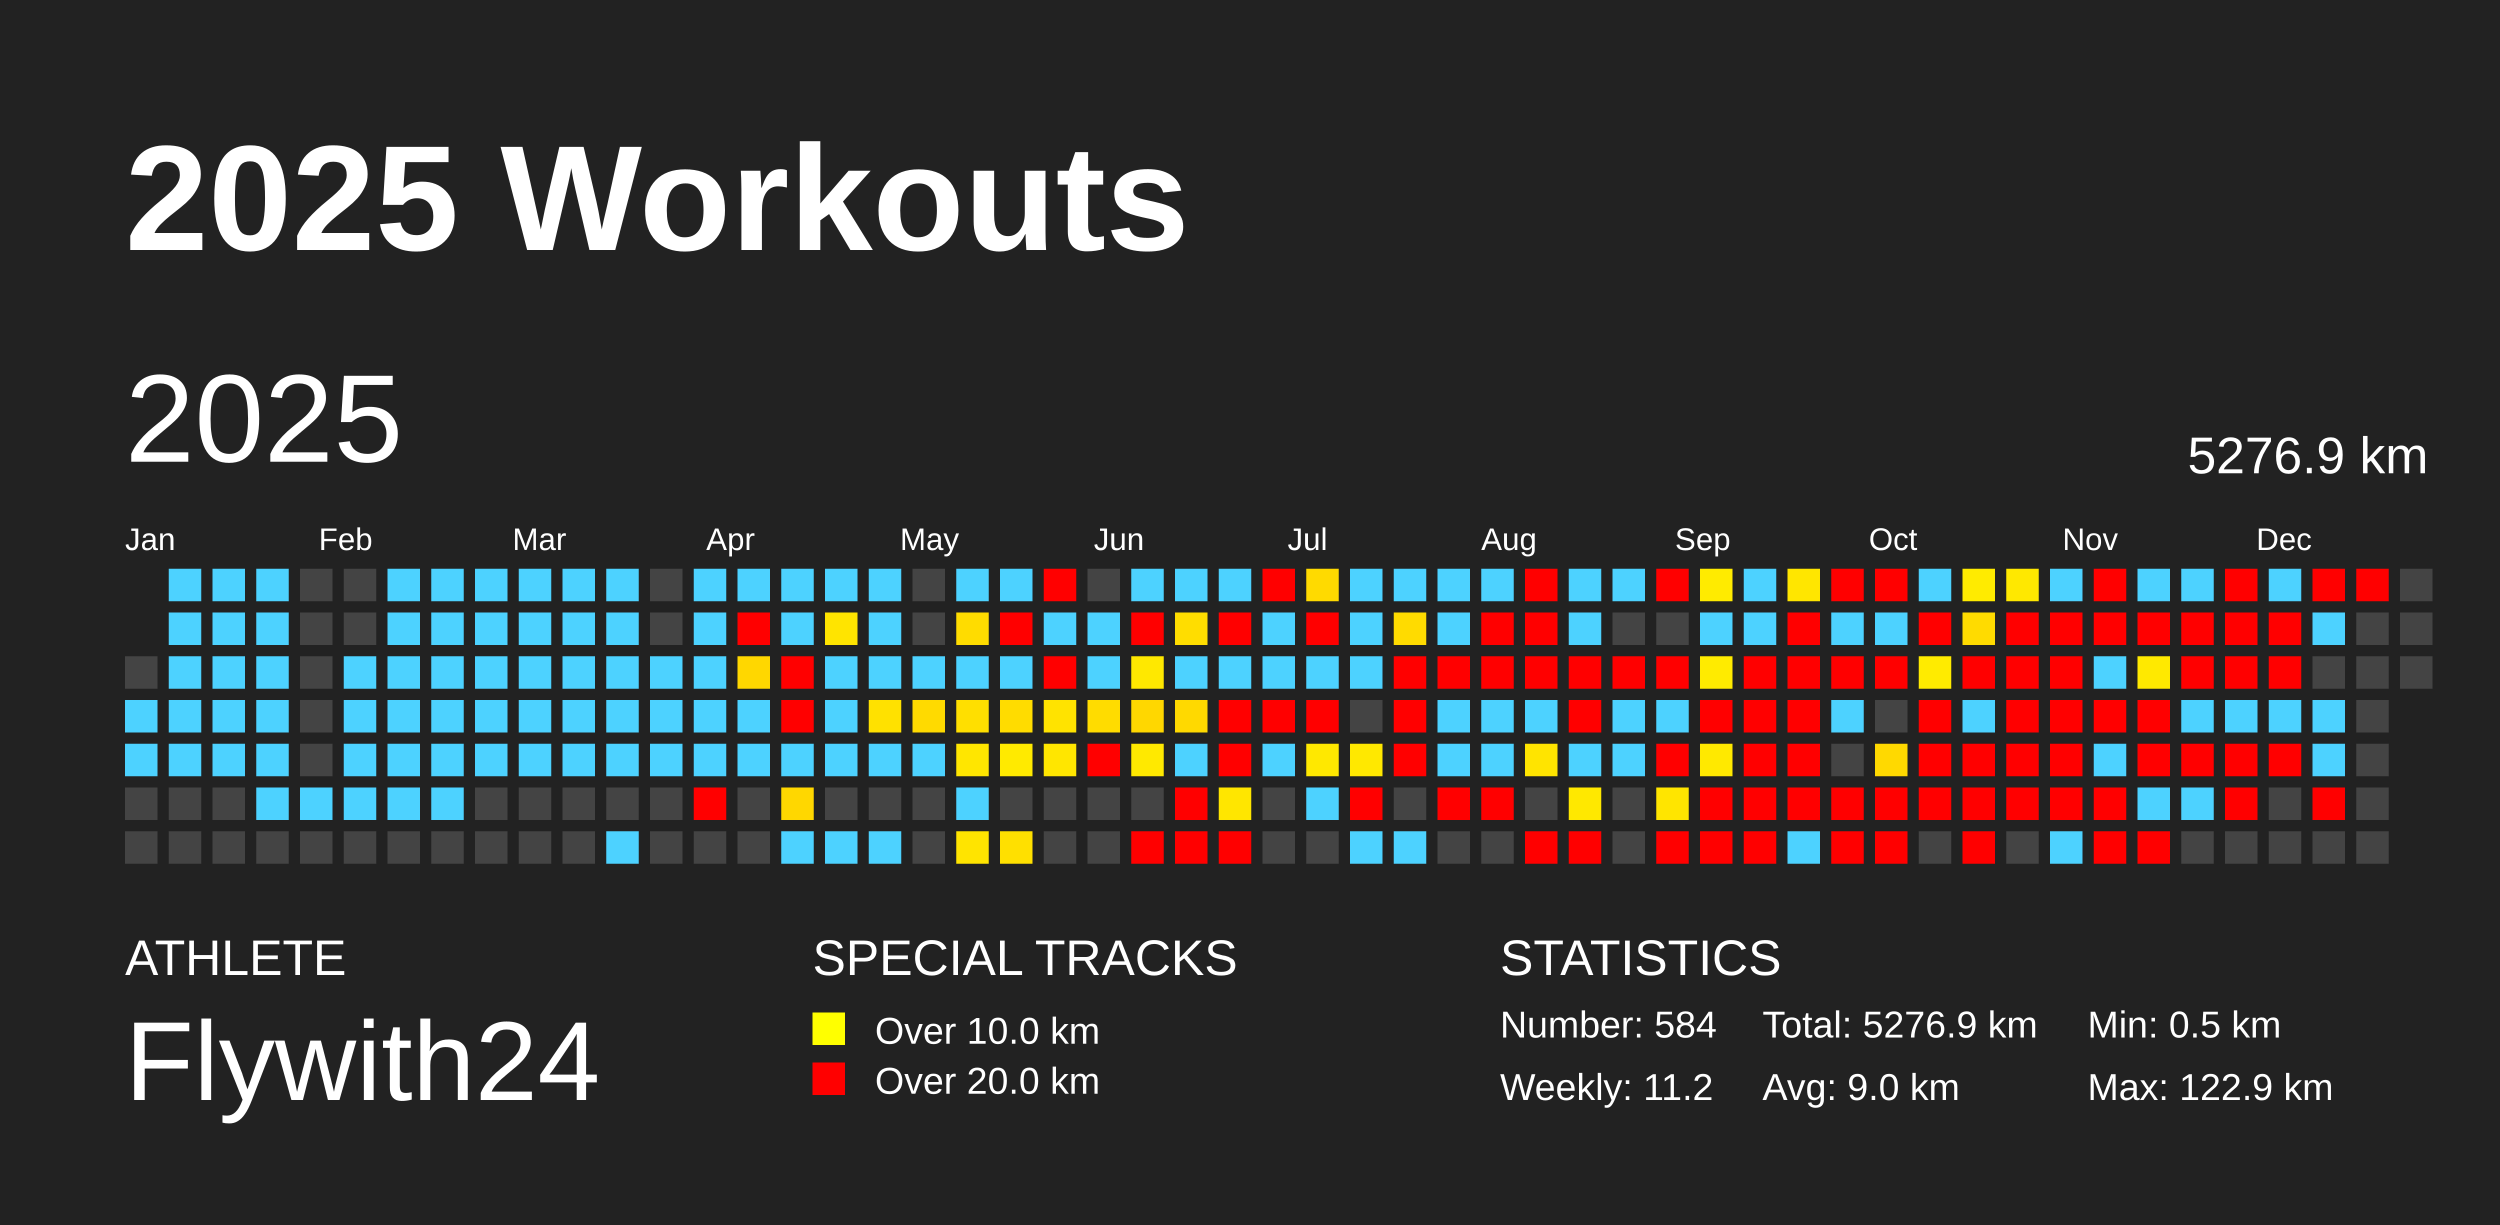
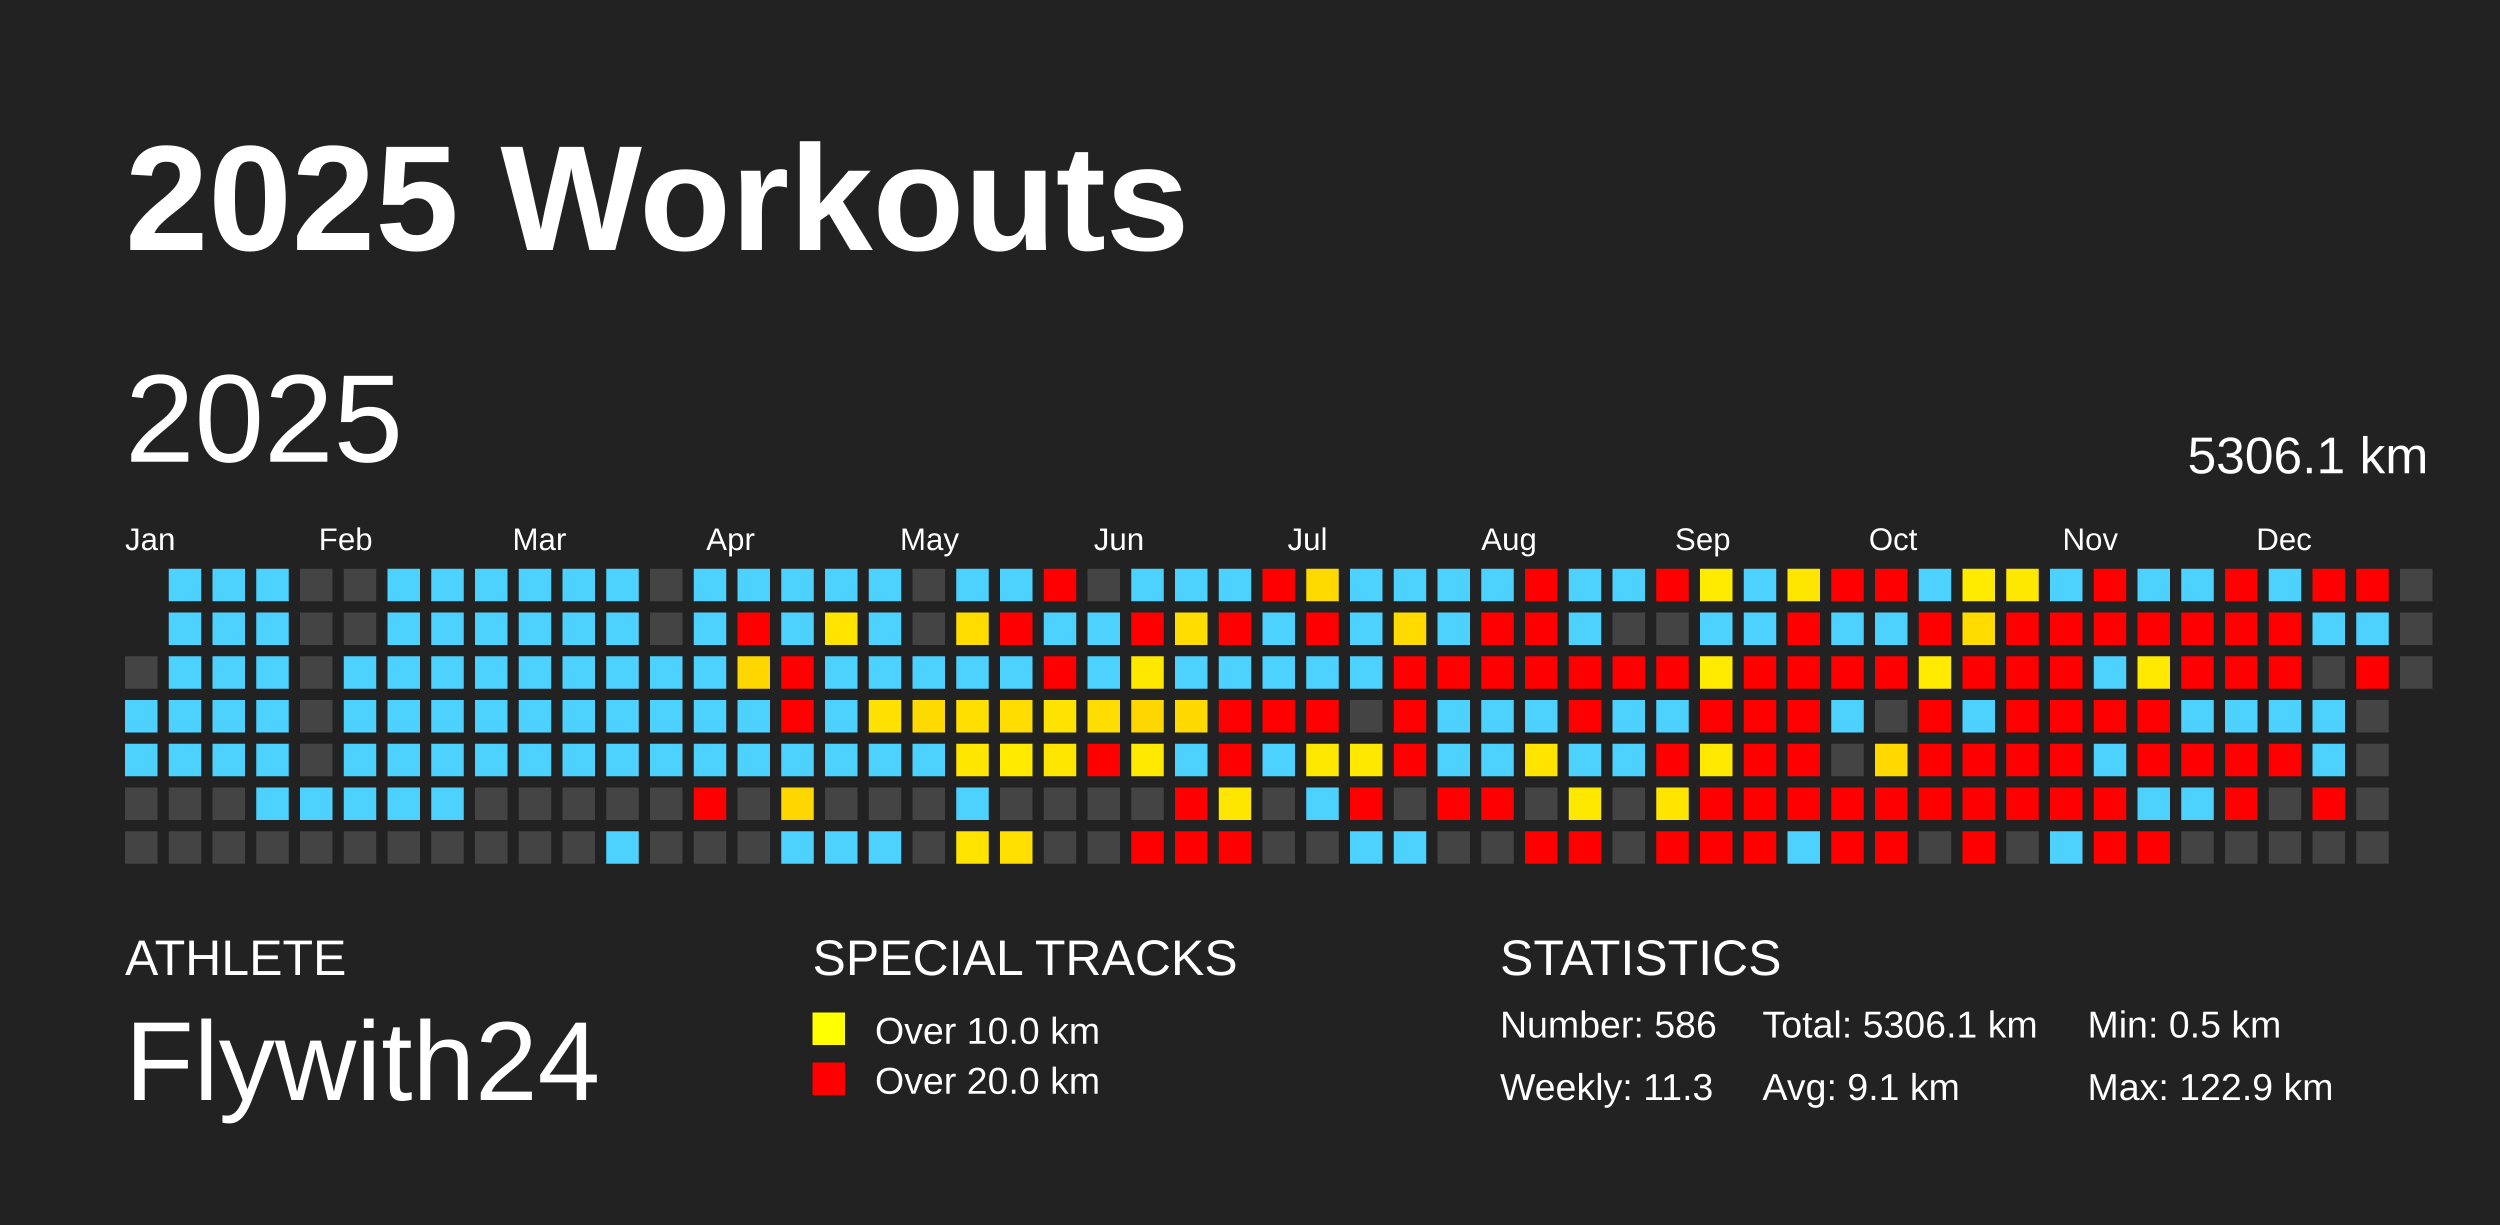
<svg xmlns="http://www.w3.org/2000/svg" baseProfile="full" height="98mm" version="1.1" viewBox="0,0,200,98" width="200mm">
  <defs />
  <rect fill="#222222" height="98" width="200" x="0" y="0" />
  <text fill="#FFFFFF" style="font-size:12px; font-family:Arial; font-weight:bold;" x="10" y="20">2025 Workouts</text>
  <text fill="#FFFFFF" style="font-size:4px; font-family:Arial" x="10" y="78">ATHLETE</text>
  <text fill="#FFFFFF" style="font-size:9px; font-family:Arial" x="10" y="88">Flywith24</text>
  <text fill="#FFFFFF" style="font-size:4px; font-family:Arial" x="65" y="78">SPECIAL TRACKS</text>
  <rect fill="yellow" height="2.6" width="2.6" x="65" y="81" />
  <text fill="#FFFFFF" style="font-size:3px; font-family:Arial" x="70" y="83.5">Over 10.0 km</text>
  <rect fill="red" height="2.6" width="2.6" x="65" y="85" />
  <text fill="#FFFFFF" style="font-size:3px; font-family:Arial" x="70" y="87.5">Over 20.0 km</text>
  <text fill="#FFFFFF" style="font-size:4px; font-family:Arial" x="120" y="78">STATISTICS</text>
-   <text fill="#FFFFFF" style="font-size:3px; font-family:Arial" x="120" y="83">Number: 584</text>
-   <text fill="#FFFFFF" style="font-size:3px; font-family:Arial" x="120" y="88">Weekly: 11.2</text>
-   <text fill="#FFFFFF" style="font-size:3px; font-family:Arial" x="141" y="83">Total: 5276.9 km</text>
-   <text fill="#FFFFFF" style="font-size:3px; font-family:Arial" x="141" y="88">Avg: 9.0 km</text>
+   <text fill="#FFFFFF" style="font-size:3px; font-family:Arial" x="120" y="83">Number: 586</text>
+   <text fill="#FFFFFF" style="font-size:3px; font-family:Arial" x="120" y="88">Weekly: 11.3</text>
+   <text fill="#FFFFFF" style="font-size:3px; font-family:Arial" x="141" y="83">Total: 5306.1 km</text>
+   <text fill="#FFFFFF" style="font-size:3px; font-family:Arial" x="141" y="88">Avg: 9.1 km</text>
  <text fill="#FFFFFF" style="font-size:3px; font-family:Arial" x="167" y="83">Min: 0.5 km</text>
  <text fill="#FFFFFF" style="font-size:3px; font-family:Arial" x="167" y="88">Max: 122.9 km</text>
  <text dominant-baseline="hanging" fill="#FFFFFF" style="font-size:10.0px; font-family:Arial;" x="10" y="30">2025</text>
-   <text dominant-baseline="hanging" fill="#FFFFFF" style="font-size:4.125px; font-family:Arial;" x="175" y="35">5276.9 km</text>
+   <text dominant-baseline="hanging" fill="#FFFFFF" style="font-size:4.125px; font-family:Arial;" x="175" y="35">5306.1 km</text>
  <text fill="#FFFFFF" style="font-size:2.5px; font-family:Arial" x="10.0" y="44">Jan</text>
  <text fill="#FFFFFF" style="font-size:2.5px; font-family:Arial" x="25.5" y="44">Feb</text>
  <text fill="#FFFFFF" style="font-size:2.5px; font-family:Arial" x="41.0" y="44">Mar</text>
  <text fill="#FFFFFF" style="font-size:2.5px; font-family:Arial" x="56.5" y="44">Apr</text>
  <text fill="#FFFFFF" style="font-size:2.5px; font-family:Arial" x="72.0" y="44">May</text>
  <text fill="#FFFFFF" style="font-size:2.5px; font-family:Arial" x="87.5" y="44">Jun</text>
  <text fill="#FFFFFF" style="font-size:2.5px; font-family:Arial" x="103.0" y="44">Jul</text>
  <text fill="#FFFFFF" style="font-size:2.5px; font-family:Arial" x="118.5" y="44">Aug</text>
  <text fill="#FFFFFF" style="font-size:2.5px; font-family:Arial" x="134.0" y="44">Sep</text>
  <text fill="#FFFFFF" style="font-size:2.5px; font-family:Arial" x="149.5" y="44">Oct</text>
  <text fill="#FFFFFF" style="font-size:2.5px; font-family:Arial" x="165.0" y="44">Nov</text>
  <text fill="#FFFFFF" style="font-size:2.5px; font-family:Arial" x="180.5" y="44">Dec</text>
  <rect fill="#444444" height="2.6" width="2.6" x="10.0" y="52.5" />
  <rect fill="#4dd2ff" height="2.6" width="2.6" x="10.0" y="56.0" />
  <rect fill="#4dd2ff" height="2.6" width="2.6" x="10.0" y="59.5" />
  <rect fill="#444444" height="2.6" width="2.6" x="10.0" y="63.0" />
  <rect fill="#444444" height="2.6" width="2.6" x="10.0" y="66.5" />
  <rect fill="#4dd2ff" height="2.6" width="2.6" x="13.5" y="45.5" />
  <rect fill="#4dd2ff" height="2.6" width="2.6" x="13.5" y="49.0" />
  <rect fill="#4dd2ff" height="2.6" width="2.6" x="13.5" y="52.5" />
  <rect fill="#4dd2ff" height="2.6" width="2.6" x="13.5" y="56.0" />
  <rect fill="#4dd2ff" height="2.6" width="2.6" x="13.5" y="59.5" />
  <rect fill="#444444" height="2.6" width="2.6" x="13.5" y="63.0" />
  <rect fill="#444444" height="2.6" width="2.6" x="13.5" y="66.5" />
  <rect fill="#4dd2ff" height="2.6" width="2.6" x="17.0" y="45.5" />
  <rect fill="#4dd2ff" height="2.6" width="2.6" x="17.0" y="49.0" />
  <rect fill="#4dd2ff" height="2.6" width="2.6" x="17.0" y="52.5" />
  <rect fill="#4dd2ff" height="2.6" width="2.6" x="17.0" y="56.0" />
  <rect fill="#4dd2ff" height="2.6" width="2.6" x="17.0" y="59.5" />
  <rect fill="#444444" height="2.6" width="2.6" x="17.0" y="63.0" />
  <rect fill="#444444" height="2.6" width="2.6" x="17.0" y="66.5" />
  <rect fill="#4dd2ff" height="2.6" width="2.6" x="20.5" y="45.5" />
  <rect fill="#4dd2ff" height="2.6" width="2.6" x="20.5" y="49.0" />
  <rect fill="#4dd2ff" height="2.6" width="2.6" x="20.5" y="52.5" />
  <rect fill="#4dd2ff" height="2.6" width="2.6" x="20.5" y="56.0" />
  <rect fill="#4dd2ff" height="2.6" width="2.6" x="20.5" y="59.5" />
  <rect fill="#4dd2ff" height="2.6" width="2.6" x="20.5" y="63.0" />
  <rect fill="#444444" height="2.6" width="2.6" x="20.5" y="66.5" />
  <rect fill="#444444" height="2.6" width="2.6" x="24.0" y="45.5" />
  <rect fill="#444444" height="2.6" width="2.6" x="24.0" y="49.0" />
  <rect fill="#444444" height="2.6" width="2.6" x="24.0" y="52.5" />
  <rect fill="#444444" height="2.6" width="2.6" x="24.0" y="56.0" />
  <rect fill="#444444" height="2.6" width="2.6" x="24.0" y="59.5" />
  <rect fill="#4dd2ff" height="2.6" width="2.6" x="24.0" y="63.0" />
  <rect fill="#444444" height="2.6" width="2.6" x="24.0" y="66.5" />
  <rect fill="#444444" height="2.6" width="2.6" x="27.5" y="45.5" />
  <rect fill="#444444" height="2.6" width="2.6" x="27.5" y="49.0" />
  <rect fill="#4dd2ff" height="2.6" width="2.6" x="27.5" y="52.5" />
  <rect fill="#4dd2ff" height="2.6" width="2.6" x="27.5" y="56.0" />
  <rect fill="#4dd2ff" height="2.6" width="2.6" x="27.5" y="59.5" />
  <rect fill="#4dd2ff" height="2.6" width="2.6" x="27.5" y="63.0" />
  <rect fill="#444444" height="2.6" width="2.6" x="27.5" y="66.5" />
  <rect fill="#4dd2ff" height="2.6" width="2.6" x="31.0" y="45.5" />
  <rect fill="#4dd2ff" height="2.6" width="2.6" x="31.0" y="49.0" />
  <rect fill="#4dd2ff" height="2.6" width="2.6" x="31.0" y="52.5" />
  <rect fill="#4dd2ff" height="2.6" width="2.6" x="31.0" y="56.0" />
  <rect fill="#4dd2ff" height="2.6" width="2.6" x="31.0" y="59.5" />
  <rect fill="#4dd2ff" height="2.6" width="2.6" x="31.0" y="63.0" />
  <rect fill="#444444" height="2.6" width="2.6" x="31.0" y="66.5" />
  <rect fill="#4dd2ff" height="2.6" width="2.6" x="34.5" y="45.5" />
  <rect fill="#4dd2ff" height="2.6" width="2.6" x="34.5" y="49.0" />
  <rect fill="#4dd2ff" height="2.6" width="2.6" x="34.5" y="52.5" />
  <rect fill="#4dd2ff" height="2.6" width="2.6" x="34.5" y="56.0" />
  <rect fill="#4dd2ff" height="2.6" width="2.6" x="34.5" y="59.5" />
  <rect fill="#4dd2ff" height="2.6" width="2.6" x="34.5" y="63.0" />
  <rect fill="#444444" height="2.6" width="2.6" x="34.5" y="66.5" />
  <rect fill="#4dd2ff" height="2.6" width="2.6" x="38.0" y="45.5" />
  <rect fill="#4dd2ff" height="2.6" width="2.6" x="38.0" y="49.0" />
  <rect fill="#4dd2ff" height="2.6" width="2.6" x="38.0" y="52.5" />
  <rect fill="#4dd2ff" height="2.6" width="2.6" x="38.0" y="56.0" />
  <rect fill="#4dd2ff" height="2.6" width="2.6" x="38.0" y="59.5" />
  <rect fill="#444444" height="2.6" width="2.6" x="38.0" y="63.0" />
  <rect fill="#444444" height="2.6" width="2.6" x="38.0" y="66.5" />
  <rect fill="#4dd2ff" height="2.6" width="2.6" x="41.5" y="45.5" />
  <rect fill="#4dd2ff" height="2.6" width="2.6" x="41.5" y="49.0" />
  <rect fill="#4dd2ff" height="2.6" width="2.6" x="41.5" y="52.5" />
  <rect fill="#4dd2ff" height="2.6" width="2.6" x="41.5" y="56.0" />
  <rect fill="#4dd2ff" height="2.6" width="2.6" x="41.5" y="59.5" />
  <rect fill="#444444" height="2.6" width="2.6" x="41.5" y="63.0" />
  <rect fill="#444444" height="2.6" width="2.6" x="41.5" y="66.5" />
  <rect fill="#4dd2ff" height="2.6" width="2.6" x="45.0" y="45.5" />
  <rect fill="#4dd2ff" height="2.6" width="2.6" x="45.0" y="49.0" />
  <rect fill="#4dd2ff" height="2.6" width="2.6" x="45.0" y="52.5" />
  <rect fill="#4dd2ff" height="2.6" width="2.6" x="45.0" y="56.0" />
  <rect fill="#4dd2ff" height="2.6" width="2.6" x="45.0" y="59.5" />
  <rect fill="#444444" height="2.6" width="2.6" x="45.0" y="63.0" />
  <rect fill="#444444" height="2.6" width="2.6" x="45.0" y="66.5" />
  <rect fill="#4dd2ff" height="2.6" width="2.6" x="48.5" y="45.5" />
  <rect fill="#4dd2ff" height="2.6" width="2.6" x="48.5" y="49.0" />
  <rect fill="#4dd2ff" height="2.6" width="2.6" x="48.5" y="52.5" />
  <rect fill="#4dd2ff" height="2.6" width="2.6" x="48.5" y="56.0" />
  <rect fill="#4dd2ff" height="2.6" width="2.6" x="48.5" y="59.5" />
  <rect fill="#444444" height="2.6" width="2.6" x="48.5" y="63.0" />
  <rect fill="#4dd2ff" height="2.6" width="2.6" x="48.5" y="66.5" />
  <rect fill="#444444" height="2.6" width="2.6" x="52.0" y="45.5" />
  <rect fill="#444444" height="2.6" width="2.6" x="52.0" y="49.0" />
  <rect fill="#4dd2ff" height="2.6" width="2.6" x="52.0" y="52.5" />
  <rect fill="#4dd2ff" height="2.6" width="2.6" x="52.0" y="56.0" />
  <rect fill="#4dd2ff" height="2.6" width="2.6" x="52.0" y="59.5" />
  <rect fill="#444444" height="2.6" width="2.6" x="52.0" y="63.0" />
  <rect fill="#444444" height="2.6" width="2.6" x="52.0" y="66.5" />
  <rect fill="#4dd2ff" height="2.6" width="2.6" x="55.5" y="45.5" />
  <rect fill="#4dd2ff" height="2.6" width="2.6" x="55.5" y="49.0" />
  <rect fill="#4dd2ff" height="2.6" width="2.6" x="55.5" y="52.5" />
  <rect fill="#4dd2ff" height="2.6" width="2.6" x="55.5" y="56.0" />
  <rect fill="#4dd2ff" height="2.6" width="2.6" x="55.5" y="59.5" />
  <rect fill="red" height="2.6" width="2.6" x="55.5" y="63.0" />
  <rect fill="#444444" height="2.6" width="2.6" x="55.5" y="66.5" />
  <rect fill="#4dd2ff" height="2.6" width="2.6" x="59.0" y="45.5" />
  <rect fill="red" height="2.6" width="2.6" x="59.0" y="49.0" />
  <rect fill="#ffd700" height="2.6" width="2.6" x="59.0" y="52.5" />
  <rect fill="#4dd2ff" height="2.6" width="2.6" x="59.0" y="56.0" />
  <rect fill="#4dd2ff" height="2.6" width="2.6" x="59.0" y="59.5" />
  <rect fill="#444444" height="2.6" width="2.6" x="59.0" y="63.0" />
  <rect fill="#444444" height="2.6" width="2.6" x="59.0" y="66.5" />
  <rect fill="#4dd2ff" height="2.6" width="2.6" x="62.5" y="45.5" />
  <rect fill="#4dd2ff" height="2.6" width="2.6" x="62.5" y="49.0" />
  <rect fill="red" height="2.6" width="2.6" x="62.5" y="52.5" />
  <rect fill="red" height="2.6" width="2.6" x="62.5" y="56.0" />
  <rect fill="#4dd2ff" height="2.6" width="2.6" x="62.5" y="59.5" />
  <rect fill="#ffd700" height="2.6" width="2.6" x="62.5" y="63.0" />
  <rect fill="#4dd2ff" height="2.6" width="2.6" x="62.5" y="66.5" />
  <rect fill="#4dd2ff" height="2.6" width="2.6" x="66.0" y="45.5" />
  <rect fill="#ffe400" height="2.6" width="2.6" x="66.0" y="49.0" />
  <rect fill="#4dd2ff" height="2.6" width="2.6" x="66.0" y="52.5" />
  <rect fill="#4dd2ff" height="2.6" width="2.6" x="66.0" y="56.0" />
  <rect fill="#4dd2ff" height="2.6" width="2.6" x="66.0" y="59.5" />
  <rect fill="#444444" height="2.6" width="2.6" x="66.0" y="63.0" />
  <rect fill="#4dd2ff" height="2.6" width="2.6" x="66.0" y="66.5" />
  <rect fill="#4dd2ff" height="2.6" width="2.6" x="69.5" y="45.5" />
  <rect fill="#4dd2ff" height="2.6" width="2.6" x="69.5" y="49.0" />
  <rect fill="#4dd2ff" height="2.6" width="2.6" x="69.5" y="52.5" />
  <rect fill="#ffe100" height="2.6" width="2.6" x="69.5" y="56.0" />
  <rect fill="#4dd2ff" height="2.6" width="2.6" x="69.5" y="59.5" />
  <rect fill="#444444" height="2.6" width="2.6" x="69.5" y="63.0" />
  <rect fill="#4dd2ff" height="2.6" width="2.6" x="69.5" y="66.5" />
  <rect fill="#444444" height="2.6" width="2.6" x="73.0" y="45.5" />
  <rect fill="#444444" height="2.6" width="2.6" x="73.0" y="49.0" />
  <rect fill="#4dd2ff" height="2.6" width="2.6" x="73.0" y="52.5" />
  <rect fill="#ffda00" height="2.6" width="2.6" x="73.0" y="56.0" />
  <rect fill="#4dd2ff" height="2.6" width="2.6" x="73.0" y="59.5" />
  <rect fill="#444444" height="2.6" width="2.6" x="73.0" y="63.0" />
  <rect fill="#444444" height="2.6" width="2.6" x="73.0" y="66.5" />
  <rect fill="#4dd2ff" height="2.6" width="2.6" x="76.5" y="45.5" />
  <rect fill="#ffdc00" height="2.6" width="2.6" x="76.5" y="49.0" />
  <rect fill="#4dd2ff" height="2.6" width="2.6" x="76.5" y="52.5" />
  <rect fill="#ffdf00" height="2.6" width="2.6" x="76.5" y="56.0" />
  <rect fill="#ffe600" height="2.6" width="2.6" x="76.5" y="59.5" />
  <rect fill="#4dd2ff" height="2.6" width="2.6" x="76.5" y="63.0" />
  <rect fill="#ffe400" height="2.6" width="2.6" x="76.5" y="66.5" />
  <rect fill="#4dd2ff" height="2.6" width="2.6" x="80.0" y="45.5" />
  <rect fill="red" height="2.6" width="2.6" x="80.0" y="49.0" />
  <rect fill="#4dd2ff" height="2.6" width="2.6" x="80.0" y="52.5" />
  <rect fill="#ffdc00" height="2.6" width="2.6" x="80.0" y="56.0" />
  <rect fill="#ffea00" height="2.6" width="2.6" x="80.0" y="59.5" />
  <rect fill="#444444" height="2.6" width="2.6" x="80.0" y="63.0" />
  <rect fill="#ffe000" height="2.6" width="2.6" x="80.0" y="66.5" />
  <rect fill="red" height="2.6" width="2.6" x="83.5" y="45.5" />
  <rect fill="#4dd2ff" height="2.6" width="2.6" x="83.5" y="49.0" />
  <rect fill="red" height="2.6" width="2.6" x="83.5" y="52.5" />
  <rect fill="#ffe300" height="2.6" width="2.6" x="83.5" y="56.0" />
  <rect fill="#ffe600" height="2.6" width="2.6" x="83.5" y="59.5" />
  <rect fill="#444444" height="2.6" width="2.6" x="83.5" y="63.0" />
  <rect fill="#444444" height="2.6" width="2.6" x="83.5" y="66.5" />
  <rect fill="#444444" height="2.6" width="2.6" x="87.0" y="45.5" />
  <rect fill="#4dd2ff" height="2.6" width="2.6" x="87.0" y="49.0" />
  <rect fill="#4dd2ff" height="2.6" width="2.6" x="87.0" y="52.5" />
  <rect fill="#ffdc00" height="2.6" width="2.6" x="87.0" y="56.0" />
  <rect fill="red" height="2.6" width="2.6" x="87.0" y="59.5" />
  <rect fill="#444444" height="2.6" width="2.6" x="87.0" y="63.0" />
  <rect fill="#444444" height="2.6" width="2.6" x="87.0" y="66.5" />
  <rect fill="#4dd2ff" height="2.6" width="2.6" x="90.5" y="45.5" />
  <rect fill="red" height="2.6" width="2.6" x="90.5" y="49.0" />
  <rect fill="#ffe800" height="2.6" width="2.6" x="90.5" y="52.5" />
  <rect fill="#ffd700" height="2.6" width="2.6" x="90.5" y="56.0" />
  <rect fill="#ffe900" height="2.6" width="2.6" x="90.5" y="59.5" />
  <rect fill="#444444" height="2.6" width="2.6" x="90.5" y="63.0" />
  <rect fill="red" height="2.6" width="2.6" x="90.5" y="66.5" />
  <rect fill="#4dd2ff" height="2.6" width="2.6" x="94.0" y="45.5" />
  <rect fill="#ffdd00" height="2.6" width="2.6" x="94.0" y="49.0" />
  <rect fill="#4dd2ff" height="2.6" width="2.6" x="94.0" y="52.5" />
  <rect fill="#ffd900" height="2.6" width="2.6" x="94.0" y="56.0" />
  <rect fill="#4dd2ff" height="2.6" width="2.6" x="94.0" y="59.5" />
  <rect fill="red" height="2.6" width="2.6" x="94.0" y="63.0" />
  <rect fill="red" height="2.6" width="2.6" x="94.0" y="66.5" />
  <rect fill="#4dd2ff" height="2.6" width="2.6" x="97.5" y="45.5" />
  <rect fill="red" height="2.6" width="2.6" x="97.5" y="49.0" />
  <rect fill="#4dd2ff" height="2.6" width="2.6" x="97.5" y="52.5" />
  <rect fill="red" height="2.6" width="2.6" x="97.5" y="56.0" />
  <rect fill="red" height="2.6" width="2.6" x="97.5" y="59.5" />
  <rect fill="#ffe600" height="2.6" width="2.6" x="97.5" y="63.0" />
  <rect fill="red" height="2.6" width="2.6" x="97.5" y="66.5" />
  <rect fill="red" height="2.6" width="2.6" x="101.0" y="45.5" />
  <rect fill="#4dd2ff" height="2.6" width="2.6" x="101.0" y="49.0" />
  <rect fill="#4dd2ff" height="2.6" width="2.6" x="101.0" y="52.5" />
  <rect fill="red" height="2.6" width="2.6" x="101.0" y="56.0" />
  <rect fill="#4dd2ff" height="2.6" width="2.6" x="101.0" y="59.5" />
  <rect fill="#444444" height="2.6" width="2.6" x="101.0" y="63.0" />
  <rect fill="#444444" height="2.6" width="2.6" x="101.0" y="66.5" />
  <rect fill="#ffda00" height="2.6" width="2.6" x="104.5" y="45.5" />
  <rect fill="red" height="2.6" width="2.6" x="104.5" y="49.0" />
  <rect fill="#4dd2ff" height="2.6" width="2.6" x="104.5" y="52.5" />
  <rect fill="red" height="2.6" width="2.6" x="104.5" y="56.0" />
  <rect fill="#ffe800" height="2.6" width="2.6" x="104.5" y="59.5" />
  <rect fill="#4dd2ff" height="2.6" width="2.6" x="104.5" y="63.0" />
  <rect fill="#444444" height="2.6" width="2.6" x="104.5" y="66.5" />
  <rect fill="#4dd2ff" height="2.6" width="2.6" x="108.0" y="45.5" />
  <rect fill="#4dd2ff" height="2.6" width="2.6" x="108.0" y="49.0" />
  <rect fill="#4dd2ff" height="2.6" width="2.6" x="108.0" y="52.5" />
  <rect fill="#444444" height="2.6" width="2.6" x="108.0" y="56.0" />
  <rect fill="#ffe800" height="2.6" width="2.6" x="108.0" y="59.5" />
  <rect fill="red" height="2.6" width="2.6" x="108.0" y="63.0" />
  <rect fill="#4dd2ff" height="2.6" width="2.6" x="108.0" y="66.5" />
  <rect fill="#4dd2ff" height="2.6" width="2.6" x="111.5" y="45.5" />
  <rect fill="#ffdb00" height="2.6" width="2.6" x="111.5" y="49.0" />
  <rect fill="red" height="2.6" width="2.6" x="111.5" y="52.5" />
  <rect fill="red" height="2.6" width="2.6" x="111.5" y="56.0" />
  <rect fill="red" height="2.6" width="2.6" x="111.5" y="59.5" />
  <rect fill="#444444" height="2.6" width="2.6" x="111.5" y="63.0" />
  <rect fill="#4dd2ff" height="2.6" width="2.6" x="111.5" y="66.5" />
  <rect fill="#4dd2ff" height="2.6" width="2.6" x="115.0" y="45.5" />
  <rect fill="#4dd2ff" height="2.6" width="2.6" x="115.0" y="49.0" />
  <rect fill="red" height="2.6" width="2.6" x="115.0" y="52.5" />
  <rect fill="#4dd2ff" height="2.6" width="2.6" x="115.0" y="56.0" />
  <rect fill="#4dd2ff" height="2.6" width="2.6" x="115.0" y="59.5" />
  <rect fill="red" height="2.6" width="2.6" x="115.0" y="63.0" />
  <rect fill="#444444" height="2.6" width="2.6" x="115.0" y="66.5" />
  <rect fill="#4dd2ff" height="2.6" width="2.6" x="118.5" y="45.5" />
  <rect fill="red" height="2.6" width="2.6" x="118.5" y="49.0" />
  <rect fill="red" height="2.6" width="2.6" x="118.5" y="52.5" />
  <rect fill="#4dd2ff" height="2.6" width="2.6" x="118.5" y="56.0" />
  <rect fill="#4dd2ff" height="2.6" width="2.6" x="118.5" y="59.5" />
  <rect fill="red" height="2.6" width="2.6" x="118.5" y="63.0" />
  <rect fill="#444444" height="2.6" width="2.6" x="118.5" y="66.5" />
  <rect fill="red" height="2.6" width="2.6" x="122.0" y="45.5" />
  <rect fill="red" height="2.6" width="2.6" x="122.0" y="49.0" />
  <rect fill="red" height="2.6" width="2.6" x="122.0" y="52.5" />
  <rect fill="#4dd2ff" height="2.6" width="2.6" x="122.0" y="56.0" />
  <rect fill="#ffe400" height="2.6" width="2.6" x="122.0" y="59.5" />
  <rect fill="#444444" height="2.6" width="2.6" x="122.0" y="63.0" />
  <rect fill="red" height="2.6" width="2.6" x="122.0" y="66.5" />
  <rect fill="#4dd2ff" height="2.6" width="2.6" x="125.5" y="45.5" />
  <rect fill="#4dd2ff" height="2.6" width="2.6" x="125.5" y="49.0" />
  <rect fill="red" height="2.6" width="2.6" x="125.5" y="52.5" />
  <rect fill="red" height="2.6" width="2.6" x="125.5" y="56.0" />
  <rect fill="#4dd2ff" height="2.6" width="2.6" x="125.5" y="59.5" />
  <rect fill="#ffe800" height="2.6" width="2.6" x="125.5" y="63.0" />
  <rect fill="red" height="2.6" width="2.6" x="125.5" y="66.5" />
  <rect fill="#4dd2ff" height="2.6" width="2.6" x="129.0" y="45.5" />
  <rect fill="#444444" height="2.6" width="2.6" x="129.0" y="49.0" />
  <rect fill="red" height="2.6" width="2.6" x="129.0" y="52.5" />
  <rect fill="#4dd2ff" height="2.6" width="2.6" x="129.0" y="56.0" />
  <rect fill="#4dd2ff" height="2.6" width="2.6" x="129.0" y="59.5" />
  <rect fill="#444444" height="2.6" width="2.6" x="129.0" y="63.0" />
  <rect fill="#444444" height="2.6" width="2.6" x="129.0" y="66.5" />
  <rect fill="red" height="2.6" width="2.6" x="132.5" y="45.5" />
  <rect fill="#444444" height="2.6" width="2.6" x="132.5" y="49.0" />
  <rect fill="red" height="2.6" width="2.6" x="132.5" y="52.5" />
  <rect fill="#4dd2ff" height="2.6" width="2.6" x="132.5" y="56.0" />
  <rect fill="red" height="2.6" width="2.6" x="132.5" y="59.5" />
  <rect fill="#ffe500" height="2.6" width="2.6" x="132.5" y="63.0" />
  <rect fill="red" height="2.6" width="2.6" x="132.5" y="66.5" />
  <rect fill="#ffeb00" height="2.6" width="2.6" x="136.0" y="45.5" />
  <rect fill="#4dd2ff" height="2.6" width="2.6" x="136.0" y="49.0" />
  <rect fill="#ffeb00" height="2.6" width="2.6" x="136.0" y="52.5" />
  <rect fill="red" height="2.6" width="2.6" x="136.0" y="56.0" />
  <rect fill="#ffe900" height="2.6" width="2.6" x="136.0" y="59.5" />
  <rect fill="red" height="2.6" width="2.6" x="136.0" y="63.0" />
  <rect fill="red" height="2.6" width="2.6" x="136.0" y="66.5" />
  <rect fill="#4dd2ff" height="2.6" width="2.6" x="139.5" y="45.5" />
  <rect fill="#4dd2ff" height="2.6" width="2.6" x="139.5" y="49.0" />
  <rect fill="red" height="2.6" width="2.6" x="139.5" y="52.5" />
  <rect fill="red" height="2.6" width="2.6" x="139.5" y="56.0" />
  <rect fill="red" height="2.6" width="2.6" x="139.5" y="59.5" />
  <rect fill="red" height="2.6" width="2.6" x="139.5" y="63.0" />
  <rect fill="red" height="2.6" width="2.6" x="139.5" y="66.5" />
  <rect fill="#ffe600" height="2.6" width="2.6" x="143.0" y="45.5" />
  <rect fill="red" height="2.6" width="2.6" x="143.0" y="49.0" />
  <rect fill="red" height="2.6" width="2.6" x="143.0" y="52.5" />
  <rect fill="red" height="2.6" width="2.6" x="143.0" y="56.0" />
  <rect fill="red" height="2.6" width="2.6" x="143.0" y="59.5" />
  <rect fill="red" height="2.6" width="2.6" x="143.0" y="63.0" />
  <rect fill="#4dd2ff" height="2.6" width="2.6" x="143.0" y="66.5" />
  <rect fill="red" height="2.6" width="2.6" x="146.5" y="45.5" />
  <rect fill="#4dd2ff" height="2.6" width="2.6" x="146.5" y="49.0" />
  <rect fill="red" height="2.6" width="2.6" x="146.5" y="52.5" />
  <rect fill="#4dd2ff" height="2.6" width="2.6" x="146.5" y="56.0" />
  <rect fill="#444444" height="2.6" width="2.6" x="146.5" y="59.5" />
  <rect fill="red" height="2.6" width="2.6" x="146.5" y="63.0" />
  <rect fill="red" height="2.6" width="2.6" x="146.5" y="66.5" />
  <rect fill="red" height="2.6" width="2.6" x="150.0" y="45.5" />
  <rect fill="#4dd2ff" height="2.6" width="2.6" x="150.0" y="49.0" />
  <rect fill="red" height="2.6" width="2.6" x="150.0" y="52.5" />
  <rect fill="#444444" height="2.6" width="2.6" x="150.0" y="56.0" />
  <rect fill="#ffd900" height="2.6" width="2.6" x="150.0" y="59.5" />
  <rect fill="red" height="2.6" width="2.6" x="150.0" y="63.0" />
  <rect fill="red" height="2.6" width="2.6" x="150.0" y="66.5" />
  <rect fill="#4dd2ff" height="2.6" width="2.6" x="153.5" y="45.5" />
  <rect fill="red" height="2.6" width="2.6" x="153.5" y="49.0" />
  <rect fill="#ffeb00" height="2.6" width="2.6" x="153.5" y="52.5" />
  <rect fill="red" height="2.6" width="2.6" x="153.5" y="56.0" />
  <rect fill="red" height="2.6" width="2.6" x="153.5" y="59.5" />
  <rect fill="red" height="2.6" width="2.6" x="153.5" y="63.0" />
  <rect fill="#444444" height="2.6" width="2.6" x="153.5" y="66.5" />
  <rect fill="#ffeb00" height="2.6" width="2.6" x="157.0" y="45.5" />
  <rect fill="#ffdb00" height="2.6" width="2.6" x="157.0" y="49.0" />
  <rect fill="red" height="2.6" width="2.6" x="157.0" y="52.5" />
  <rect fill="#4dd2ff" height="2.6" width="2.6" x="157.0" y="56.0" />
  <rect fill="red" height="2.6" width="2.6" x="157.0" y="59.5" />
  <rect fill="red" height="2.6" width="2.6" x="157.0" y="63.0" />
  <rect fill="red" height="2.6" width="2.6" x="157.0" y="66.5" />
  <rect fill="#ffe800" height="2.6" width="2.6" x="160.5" y="45.5" />
  <rect fill="red" height="2.6" width="2.6" x="160.5" y="49.0" />
  <rect fill="red" height="2.6" width="2.6" x="160.5" y="52.5" />
  <rect fill="red" height="2.6" width="2.6" x="160.5" y="56.0" />
  <rect fill="red" height="2.6" width="2.6" x="160.5" y="59.5" />
  <rect fill="red" height="2.6" width="2.6" x="160.5" y="63.0" />
  <rect fill="#444444" height="2.6" width="2.6" x="160.5" y="66.5" />
  <rect fill="#4dd2ff" height="2.6" width="2.6" x="164.0" y="45.5" />
  <rect fill="red" height="2.6" width="2.6" x="164.0" y="49.0" />
  <rect fill="red" height="2.6" width="2.6" x="164.0" y="52.5" />
  <rect fill="red" height="2.6" width="2.6" x="164.0" y="56.0" />
  <rect fill="red" height="2.6" width="2.6" x="164.0" y="59.5" />
  <rect fill="red" height="2.6" width="2.6" x="164.0" y="63.0" />
  <rect fill="#4dd2ff" height="2.6" width="2.6" x="164.0" y="66.5" />
  <rect fill="red" height="2.6" width="2.6" x="167.5" y="45.5" />
  <rect fill="red" height="2.6" width="2.6" x="167.5" y="49.0" />
  <rect fill="#4dd2ff" height="2.6" width="2.6" x="167.5" y="52.5" />
  <rect fill="red" height="2.6" width="2.6" x="167.5" y="56.0" />
  <rect fill="#4dd2ff" height="2.6" width="2.6" x="167.5" y="59.5" />
  <rect fill="red" height="2.6" width="2.6" x="167.5" y="63.0" />
  <rect fill="red" height="2.6" width="2.6" x="167.5" y="66.5" />
  <rect fill="#4dd2ff" height="2.6" width="2.6" x="171.0" y="45.5" />
  <rect fill="red" height="2.6" width="2.6" x="171.0" y="49.0" />
  <rect fill="#ffe900" height="2.6" width="2.6" x="171.0" y="52.5" />
  <rect fill="red" height="2.6" width="2.6" x="171.0" y="56.0" />
  <rect fill="red" height="2.6" width="2.6" x="171.0" y="59.5" />
  <rect fill="#4dd2ff" height="2.6" width="2.6" x="171.0" y="63.0" />
  <rect fill="red" height="2.6" width="2.6" x="171.0" y="66.5" />
  <rect fill="#4dd2ff" height="2.6" width="2.6" x="174.5" y="45.5" />
  <rect fill="red" height="2.6" width="2.6" x="174.5" y="49.0" />
  <rect fill="red" height="2.6" width="2.6" x="174.5" y="52.5" />
  <rect fill="#4dd2ff" height="2.6" width="2.6" x="174.5" y="56.0" />
  <rect fill="red" height="2.6" width="2.6" x="174.5" y="59.5" />
  <rect fill="#4dd2ff" height="2.6" width="2.6" x="174.5" y="63.0" />
  <rect fill="#444444" height="2.6" width="2.6" x="174.5" y="66.5" />
  <rect fill="red" height="2.6" width="2.6" x="178.0" y="45.5" />
  <rect fill="red" height="2.6" width="2.6" x="178.0" y="49.0" />
  <rect fill="red" height="2.6" width="2.6" x="178.0" y="52.5" />
  <rect fill="#4dd2ff" height="2.6" width="2.6" x="178.0" y="56.0" />
  <rect fill="red" height="2.6" width="2.6" x="178.0" y="59.5" />
  <rect fill="red" height="2.6" width="2.6" x="178.0" y="63.0" />
  <rect fill="#444444" height="2.6" width="2.6" x="178.0" y="66.5" />
  <rect fill="#4dd2ff" height="2.6" width="2.6" x="181.5" y="45.5" />
  <rect fill="red" height="2.6" width="2.6" x="181.5" y="49.0" />
  <rect fill="red" height="2.6" width="2.6" x="181.5" y="52.5" />
  <rect fill="#4dd2ff" height="2.6" width="2.6" x="181.5" y="56.0" />
  <rect fill="red" height="2.6" width="2.6" x="181.5" y="59.5" />
  <rect fill="#444444" height="2.6" width="2.6" x="181.5" y="63.0" />
  <rect fill="#444444" height="2.6" width="2.6" x="181.5" y="66.5" />
  <rect fill="red" height="2.6" width="2.6" x="185.0" y="45.5" />
  <rect fill="#4dd2ff" height="2.6" width="2.6" x="185.0" y="49.0" />
  <rect fill="#444444" height="2.6" width="2.6" x="185.0" y="52.5" />
  <rect fill="#4dd2ff" height="2.6" width="2.6" x="185.0" y="56.0" />
  <rect fill="#4dd2ff" height="2.6" width="2.6" x="185.0" y="59.5" />
  <rect fill="red" height="2.6" width="2.6" x="185.0" y="63.0" />
  <rect fill="#444444" height="2.6" width="2.6" x="185.0" y="66.5" />
  <rect fill="red" height="2.6" width="2.6" x="188.5" y="45.5" />
-   <rect fill="#444444" height="2.6" width="2.6" x="188.5" y="49.0" />
-   <rect fill="#444444" height="2.6" width="2.6" x="188.5" y="52.5" />
+   <rect fill="#4dd2ff" height="2.6" width="2.6" x="188.5" y="49.0" />
+   <rect fill="red" height="2.6" width="2.6" x="188.5" y="52.5" />
  <rect fill="#444444" height="2.6" width="2.6" x="188.5" y="56.0" />
  <rect fill="#444444" height="2.6" width="2.6" x="188.5" y="59.5" />
  <rect fill="#444444" height="2.6" width="2.6" x="188.5" y="63.0" />
  <rect fill="#444444" height="2.6" width="2.6" x="188.5" y="66.5" />
  <rect fill="#444444" height="2.6" width="2.6" x="192.0" y="45.5" />
  <rect fill="#444444" height="2.6" width="2.6" x="192.0" y="49.0" />
  <rect fill="#444444" height="2.6" width="2.6" x="192.0" y="52.5" />
</svg>
